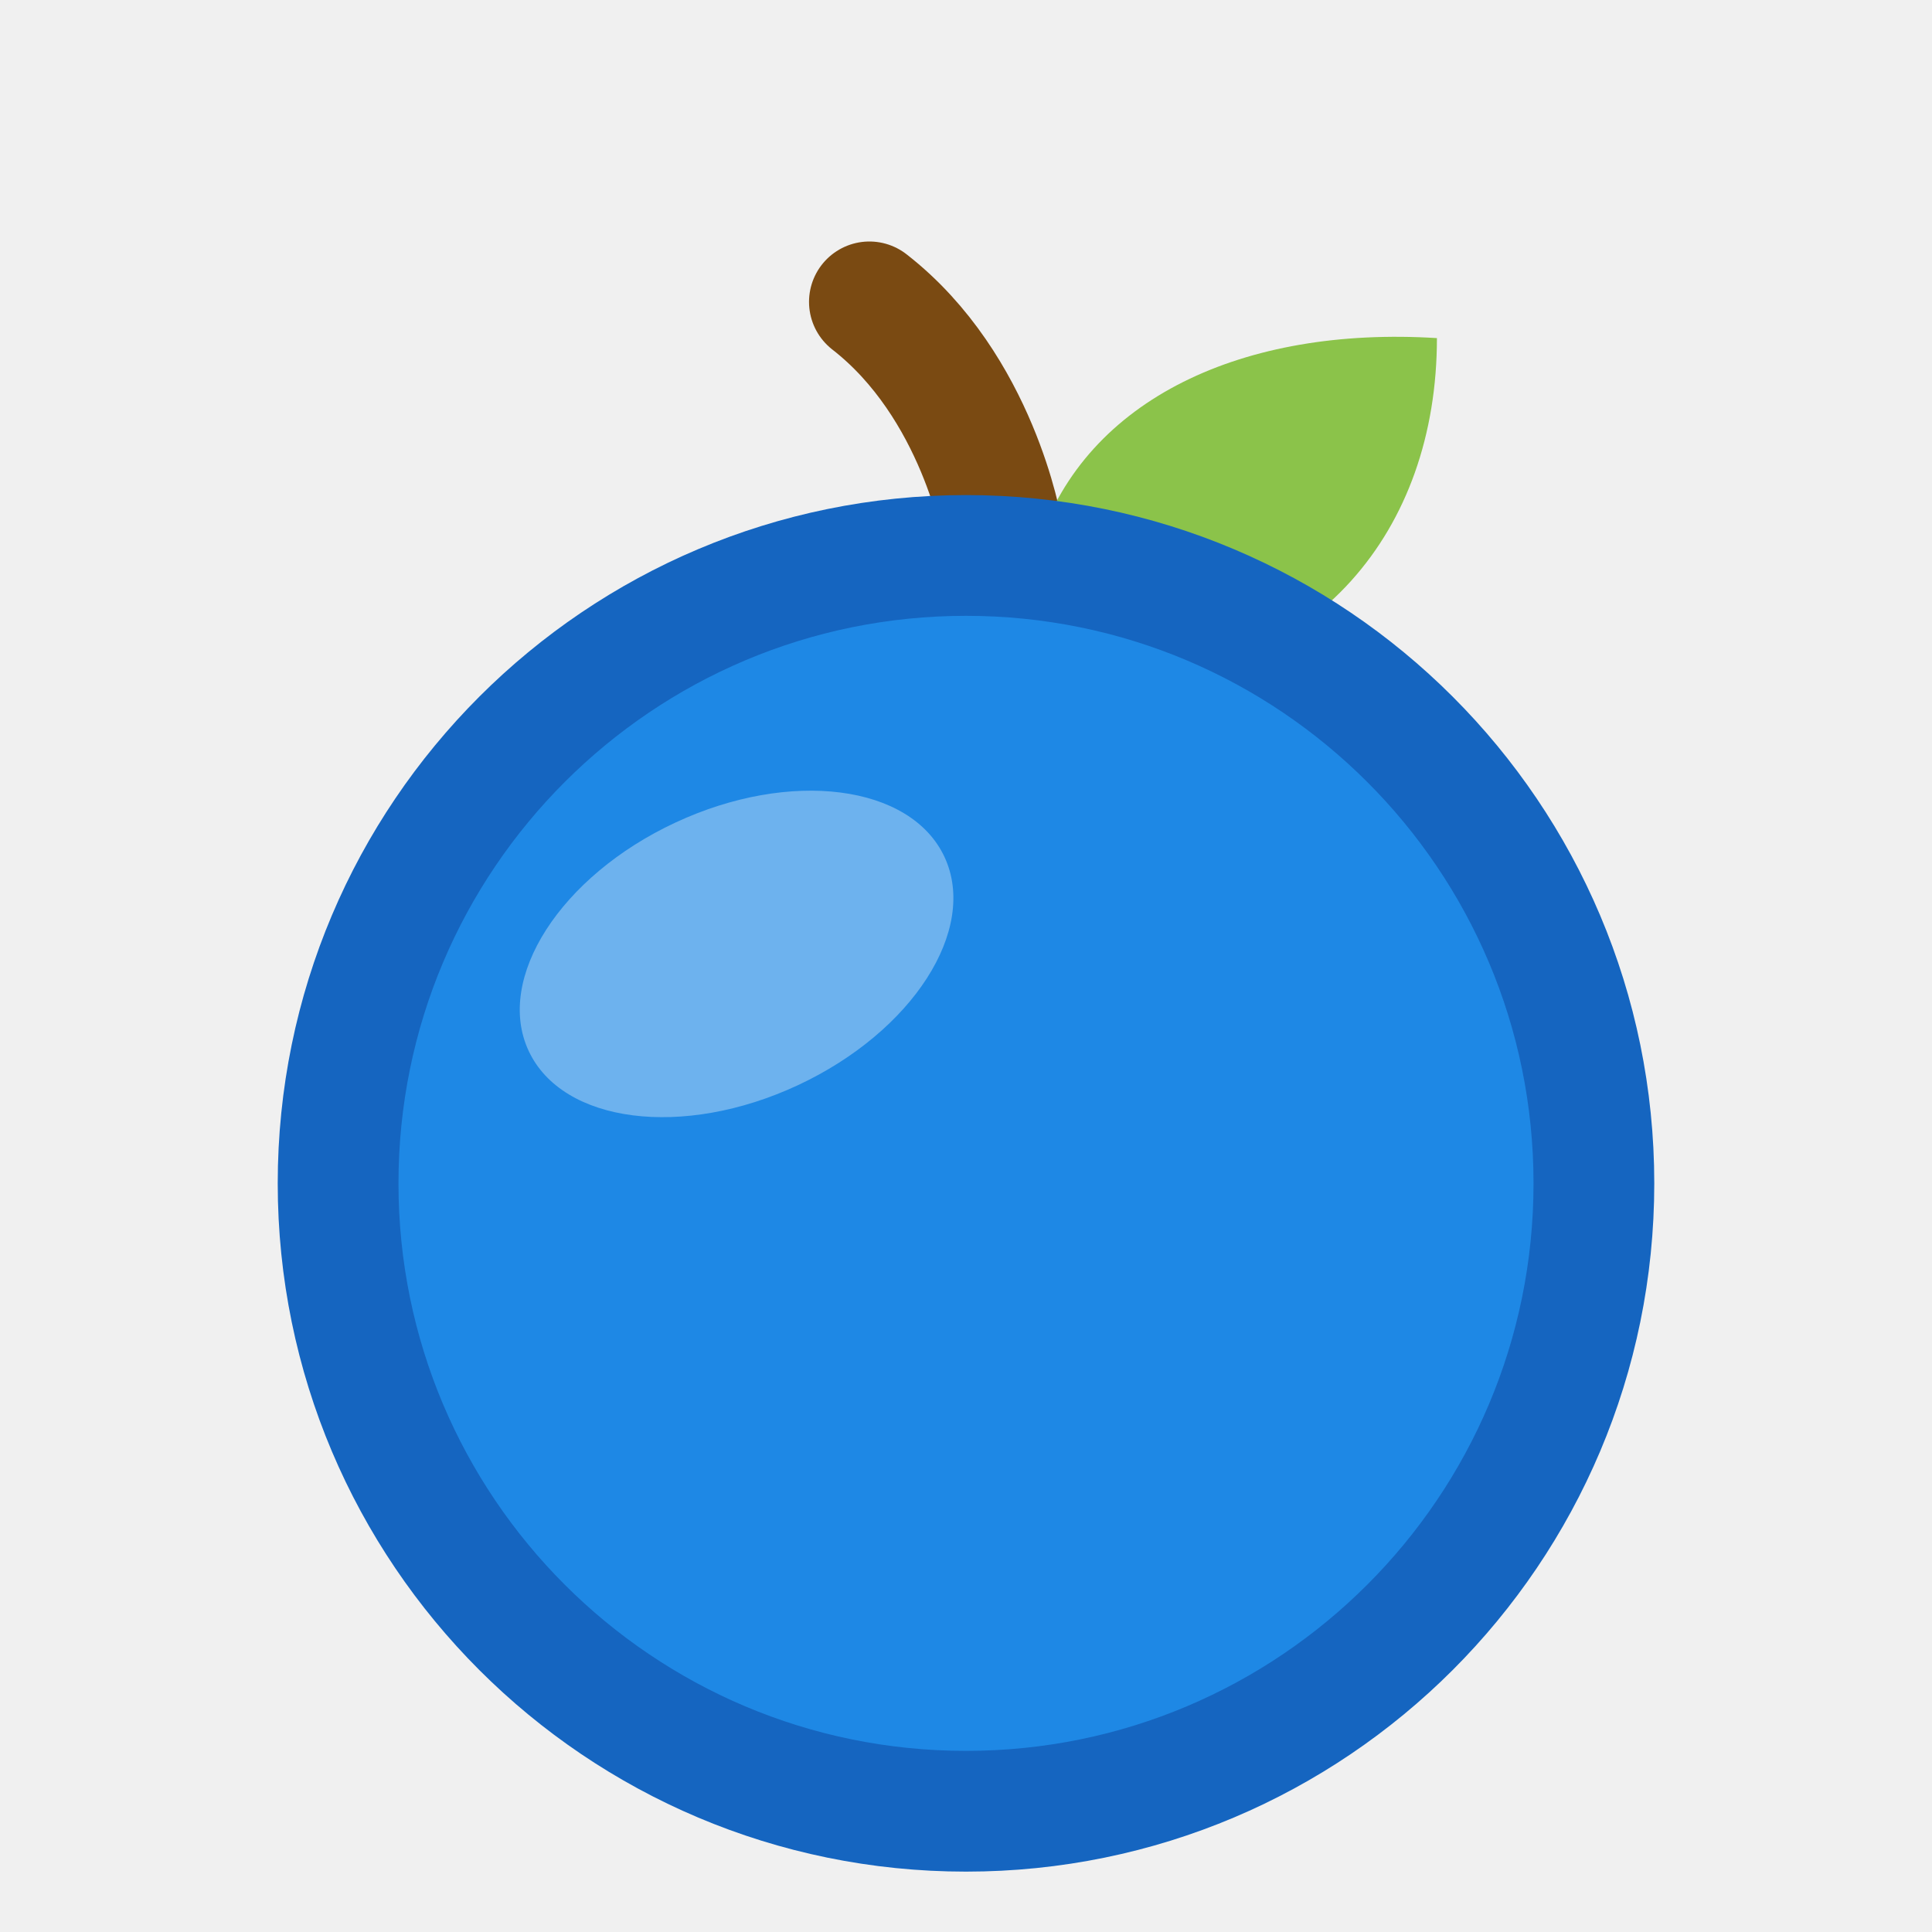
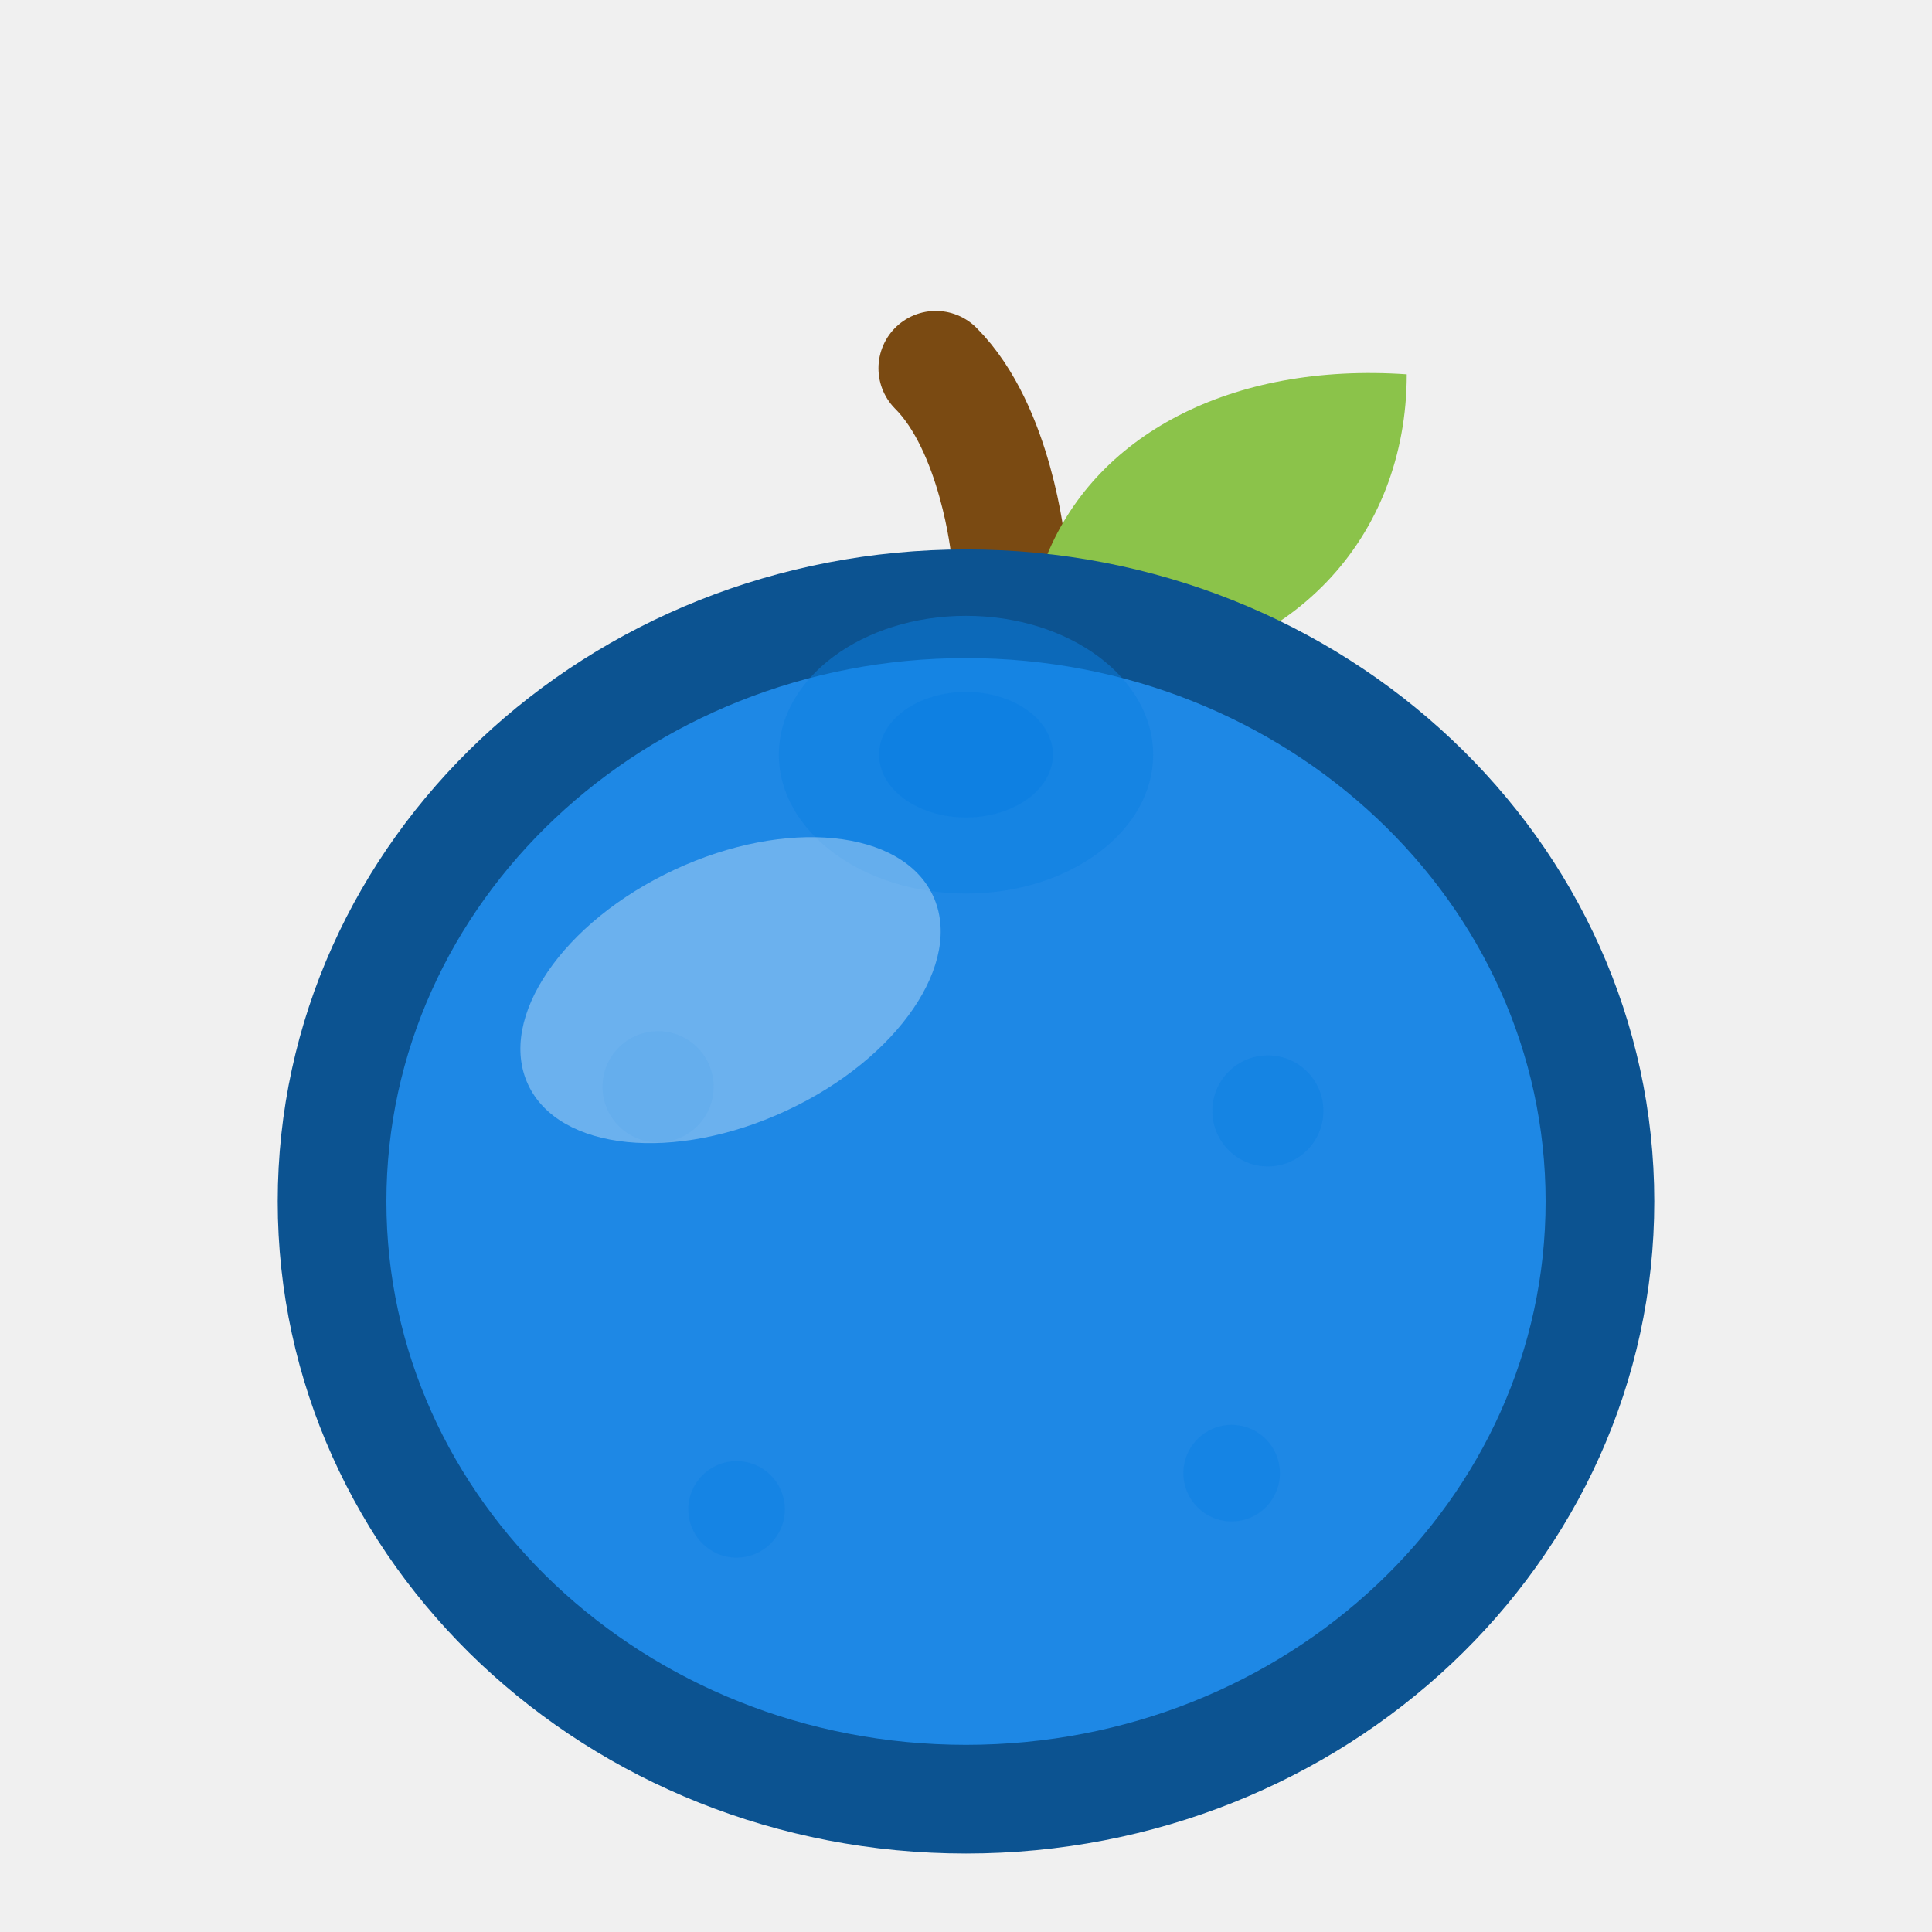
<svg xmlns="http://www.w3.org/2000/svg" width="16" height="16" viewBox="0 0 16 16">
-   <path d="M 8.3 4.4 C 8.3 4.4 8.1 3.2 7.2 2.5" stroke="#7a4a12" stroke-width="1" fill="none" stroke-linecap="round" />
-   <path d="M 8.6 4.5 C 9.0 3.3 10.3 2.7 11.9 2.8 C 11.9 4.4 10.9 5.6 9.2 5.7 C 9.0 5.6 8.8 5.1 8.6 4.5 Z" fill="#8bc34a" />
-   <circle cx="8" cy="9.8" r="5.2" fill="#1e88e5" stroke="#1565c0" stroke-width="1" />
-   <ellipse cx="6.1" cy="7.9" rx="1.9" ry="1.2" fill="#ffffff" opacity="0.35" transform="rotate(-25 6.1 7.9)" />
+   <path d="M 8.35 4.55 C 8.35 4.55 8.25 3.55 7.75 3.05" stroke="#7a4a12" stroke-width="0.95" fill="none" stroke-linecap="round" />
+   <path d="M 8.65 4.65 C 9.05 3.6 10.2 3.0 11.65 3.1 C 11.65 4.45 10.7 5.5 9.2 5.6 C 9.0 5.5 8.85 5.1 8.65 4.65 Z" fill="#8bc34a" />
+   <ellipse cx="8" cy="9.95" rx="5.25" ry="4.95" fill="#1e88e5" stroke="#0c5391" stroke-width="0.9" />
+   <ellipse cx="8" cy="6.25" rx="1.55" ry="1.15" fill="#0c7fe2" opacity="0.5" />
+   <ellipse cx="8" cy="6.25" rx="0.72" ry="0.52" fill="#0c7fe2" opacity="0.75" />
+   <circle cx="5.45" cy="9.0" r="0.46" fill="#0c7fe2" opacity="0.5" />
+   <circle cx="10.5" cy="9.2" r="0.46" fill="#0c7fe2" opacity="0.5" />
+   <circle cx="6.1" cy="12.5" r="0.4" fill="#0c7fe2" opacity="0.45" />
+   <circle cx="10.2" cy="12.2" r="0.4" fill="#0c7fe2" opacity="0.45" />
+   <ellipse cx="6.05" cy="8.2" rx="1.85" ry="1.1" fill="#ffffff" opacity="0.34" transform="rotate(-25 6.05 8.2)" />
</svg>
